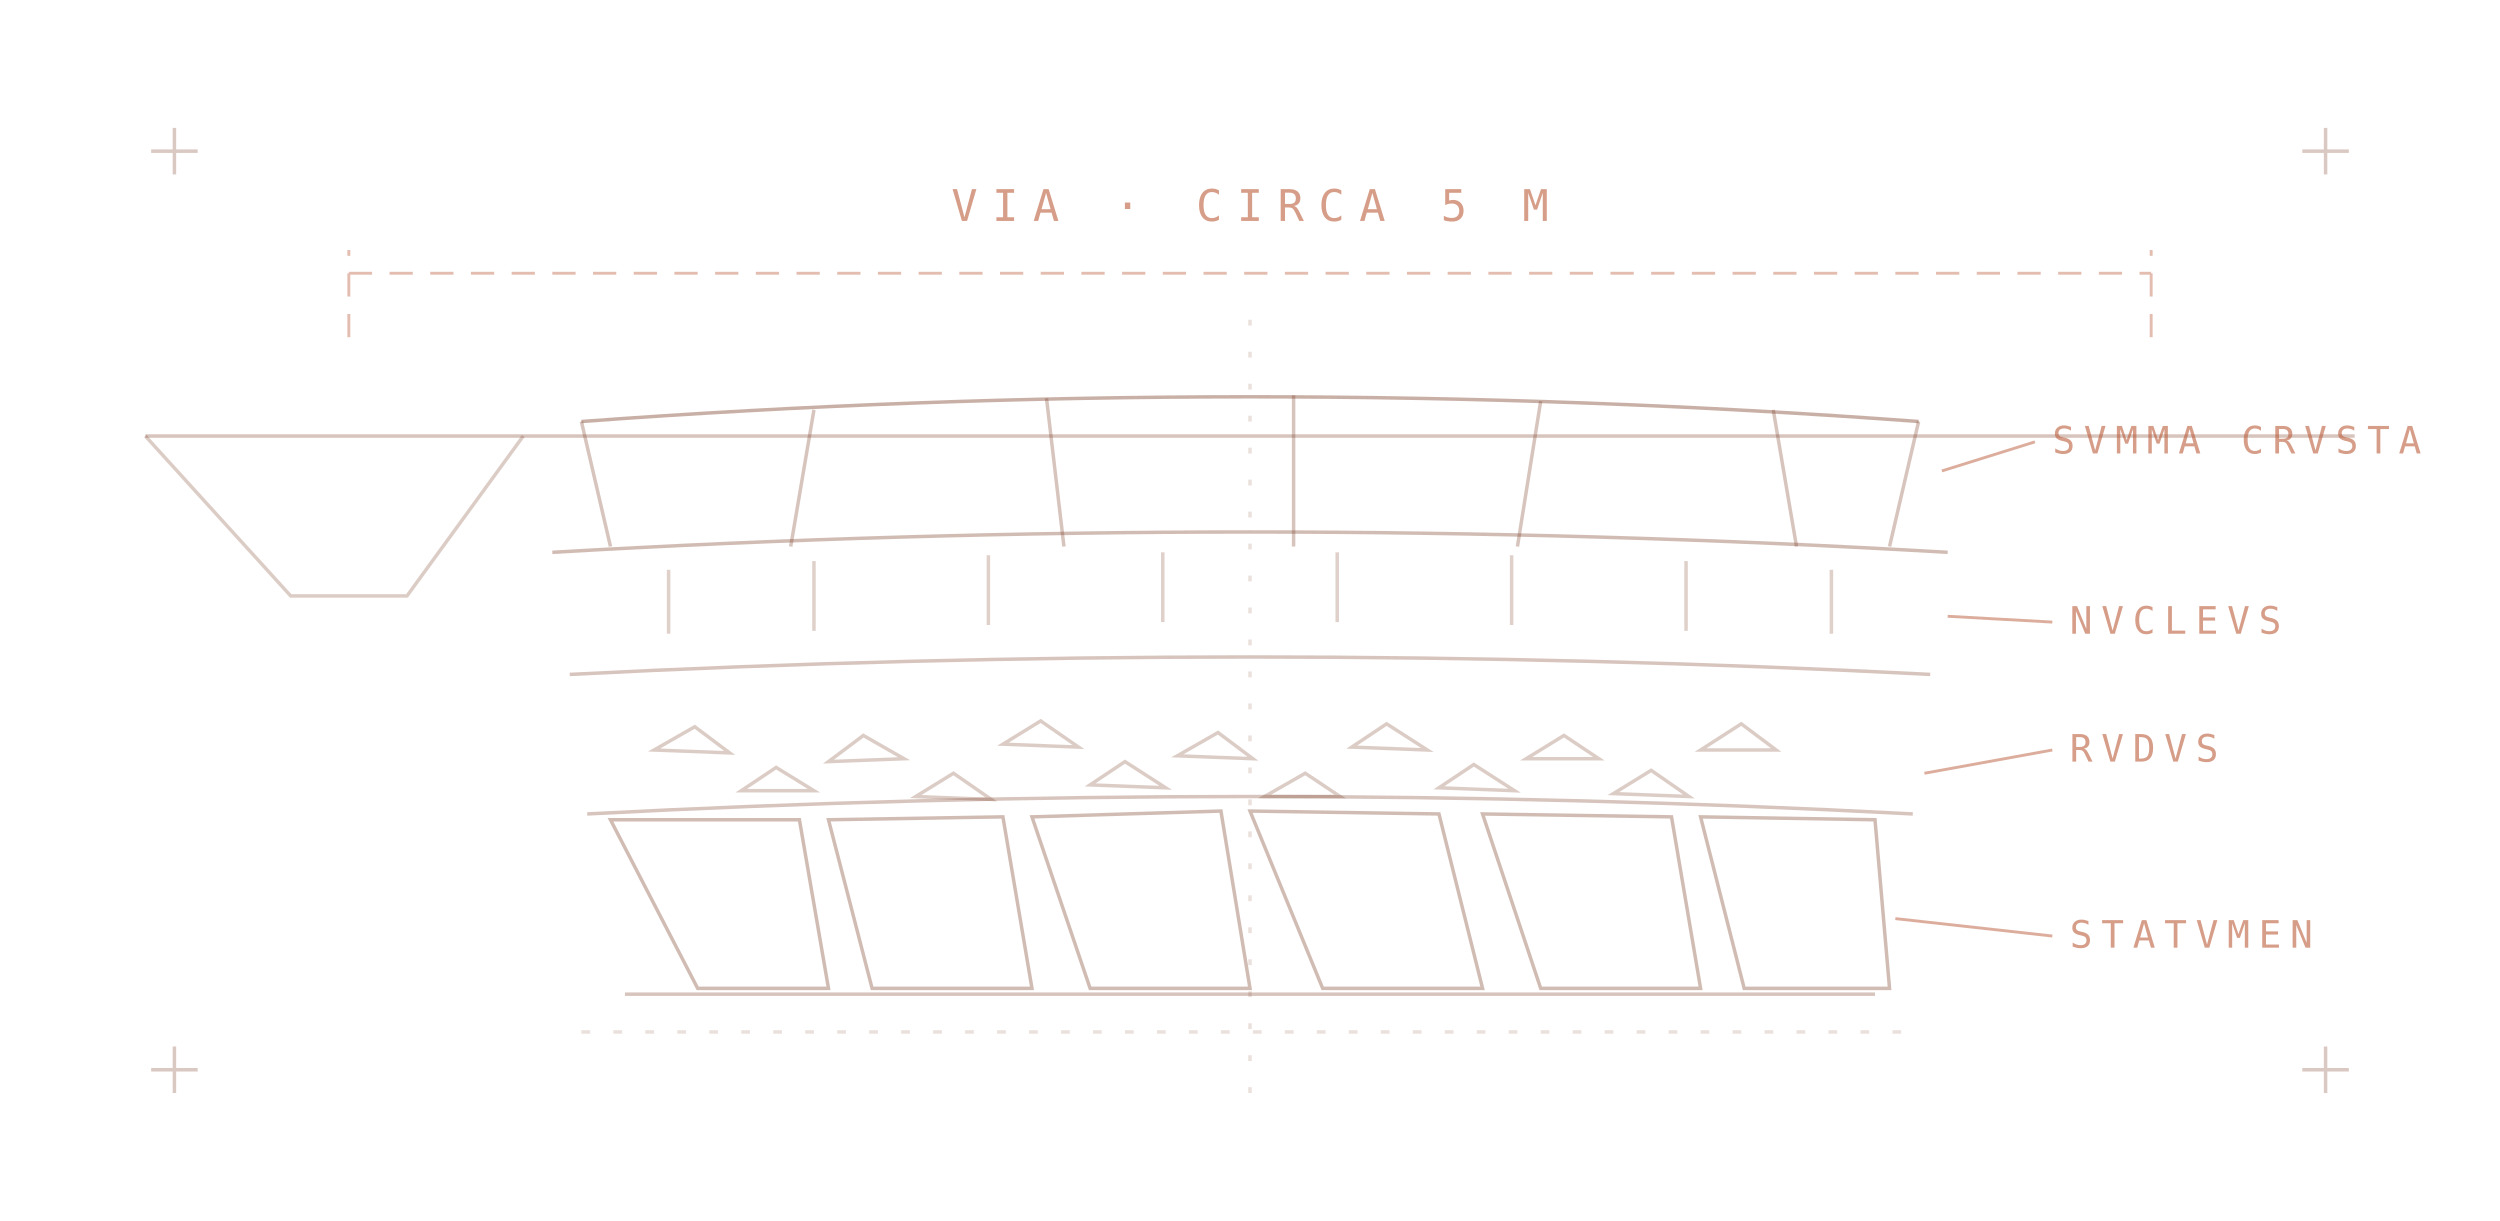
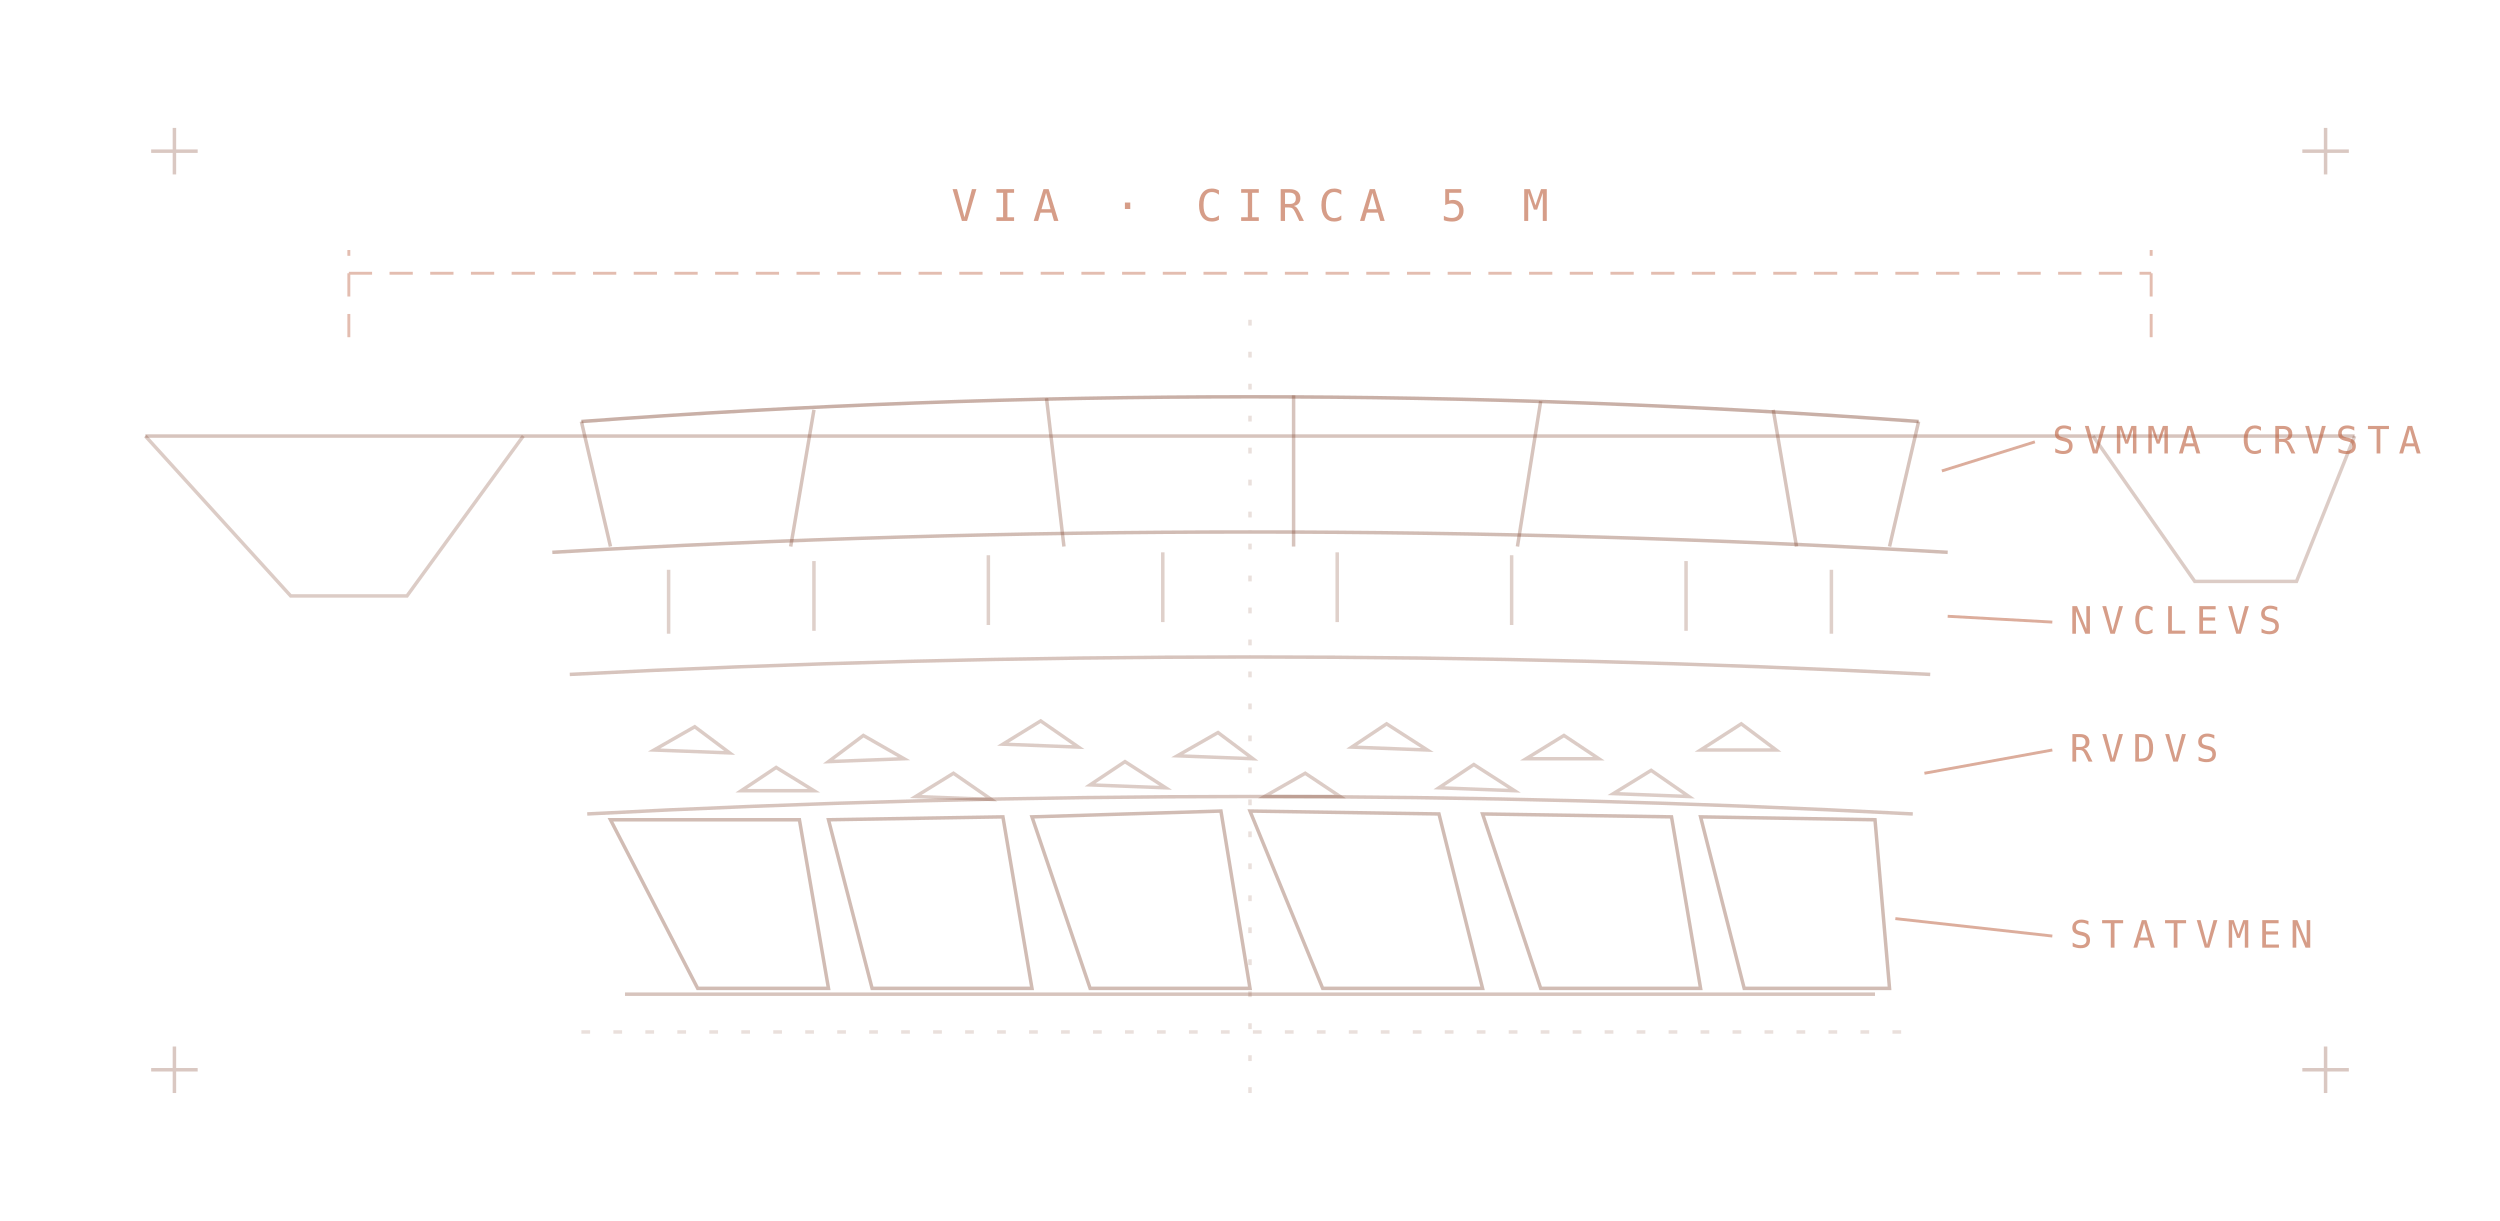
<svg xmlns="http://www.w3.org/2000/svg" viewBox="0 0 860 420" fill="none">
  <g stroke="#7A3B24" stroke-width="1.2" stroke-opacity=".32">
    <path d="M50 150 H810" stroke-opacity=".30" />
    <path d="M50 150 L100 205 L140 205 L180 150" stroke-opacity=".26" />
+     <path d="M720 150 L755 200 L790 200 L810 150" stroke-opacity=".26" />
    <path d="M200 145 Q430 128 660 145" stroke-opacity=".40" />
    <path d="M200 145 L210 188 M280 141 L272 188 M360 137 L366 188 M445 136 L445 188 M530 138 L522 188 M610 141 L618 188 M660 145 L650 188" stroke-opacity=".30" />
    <path d="M190 190 Q430 176 670 190" stroke-opacity=".34" />
    <path d="M196 232 Q430 220 664 232" stroke-opacity=".30" />
    <g stroke-opacity=".24">
      <path d="M230 196 v22 M280 193 v24 M340 191 v24 M400 190 v24 M460 190 v24 M520 191 v24 M580 193 v24 M630 196 v22" />
    </g>
    <g stroke-opacity=".26">
      <path d="M225 258 l14 -8 l12 9 z M285 262 l12 -9 l14 8 z M345 256 l13 -8 l13 9 z M405 260 l14 -8 l12 9 z M465 257 l12 -8 l14 9 z M525 261 l13 -8 l12 8 z M585 258 l14 -9 l12 9 z M255 272 l12 -8 l13 8 z M315 274 l13 -8 l13 9 z M375 270 l12 -8 l14 9 z M435 274 l14 -8 l12 8 z M495 271 l12 -8 l14 9 z M555 273 l13 -8 l13 9 z" />
    </g>
    <path d="M202 280 Q430 268 658 280" stroke-opacity=".30" />
    <g stroke-opacity=".34">
      <path d="M210 282 L240 340 L285 340 L275 282 Z" />
      <path d="M285 282 L300 340 L355 340 L345 281 Z" />
      <path d="M355 281 L375 340 L430 340 L420 279 Z" />
      <path d="M430 279 L455 340 L510 340 L495 280 Z" />
      <path d="M510 280 L530 340 L585 340 L575 281 Z" />
      <path d="M585 281 L600 340 L650 340 L645 282 Z" />
    </g>
    <path d="M215 342 H645" stroke-opacity=".30" />
    <path d="M200 355 H660" stroke-opacity=".16" stroke-dasharray="3 8" />
    <path d="M430 110 V380" stroke-opacity=".16" stroke-dasharray="2 9" />
    <g stroke-opacity=".28">
      <path d="M52 52 h16 M60 44 v16" />
      <path d="M792 52 h16 M800 44 v16" />
      <path d="M52 368 h16 M60 360 v16" />
      <path d="M792 368 h16 M800 360 v16" />
    </g>
  </g>
  <g stroke="#BA5C3A" stroke-width="1" stroke-opacity=".5">
    <path d="M700 152 L668 162" />
    <path d="M706 214 L670 212" />
    <path d="M706 258 L662 266" />
    <path d="M706 322 L652 316" />
    <path d="M120 116 V86 M740 116 V86 M120 94 H740" stroke-dasharray="8 6" stroke-opacity=".4" />
  </g>
  <g font-family="ui-monospace, Consolas, monospace" fill="#BA5C3A" fill-opacity=".6">
    <text x="706" y="156" font-size="13" letter-spacing="3">SVMMA CRVSTA</text>
    <text x="712" y="218" font-size="13" letter-spacing="3">NVCLEVS</text>
    <text x="712" y="262" font-size="13" letter-spacing="3">RVDVS</text>
    <text x="712" y="326" font-size="13" letter-spacing="3">STATVMEN</text>
    <text x="430" y="76" text-anchor="middle" font-size="15" letter-spacing="5">VIA · CIRCA 5 M</text>
  </g>
</svg>
